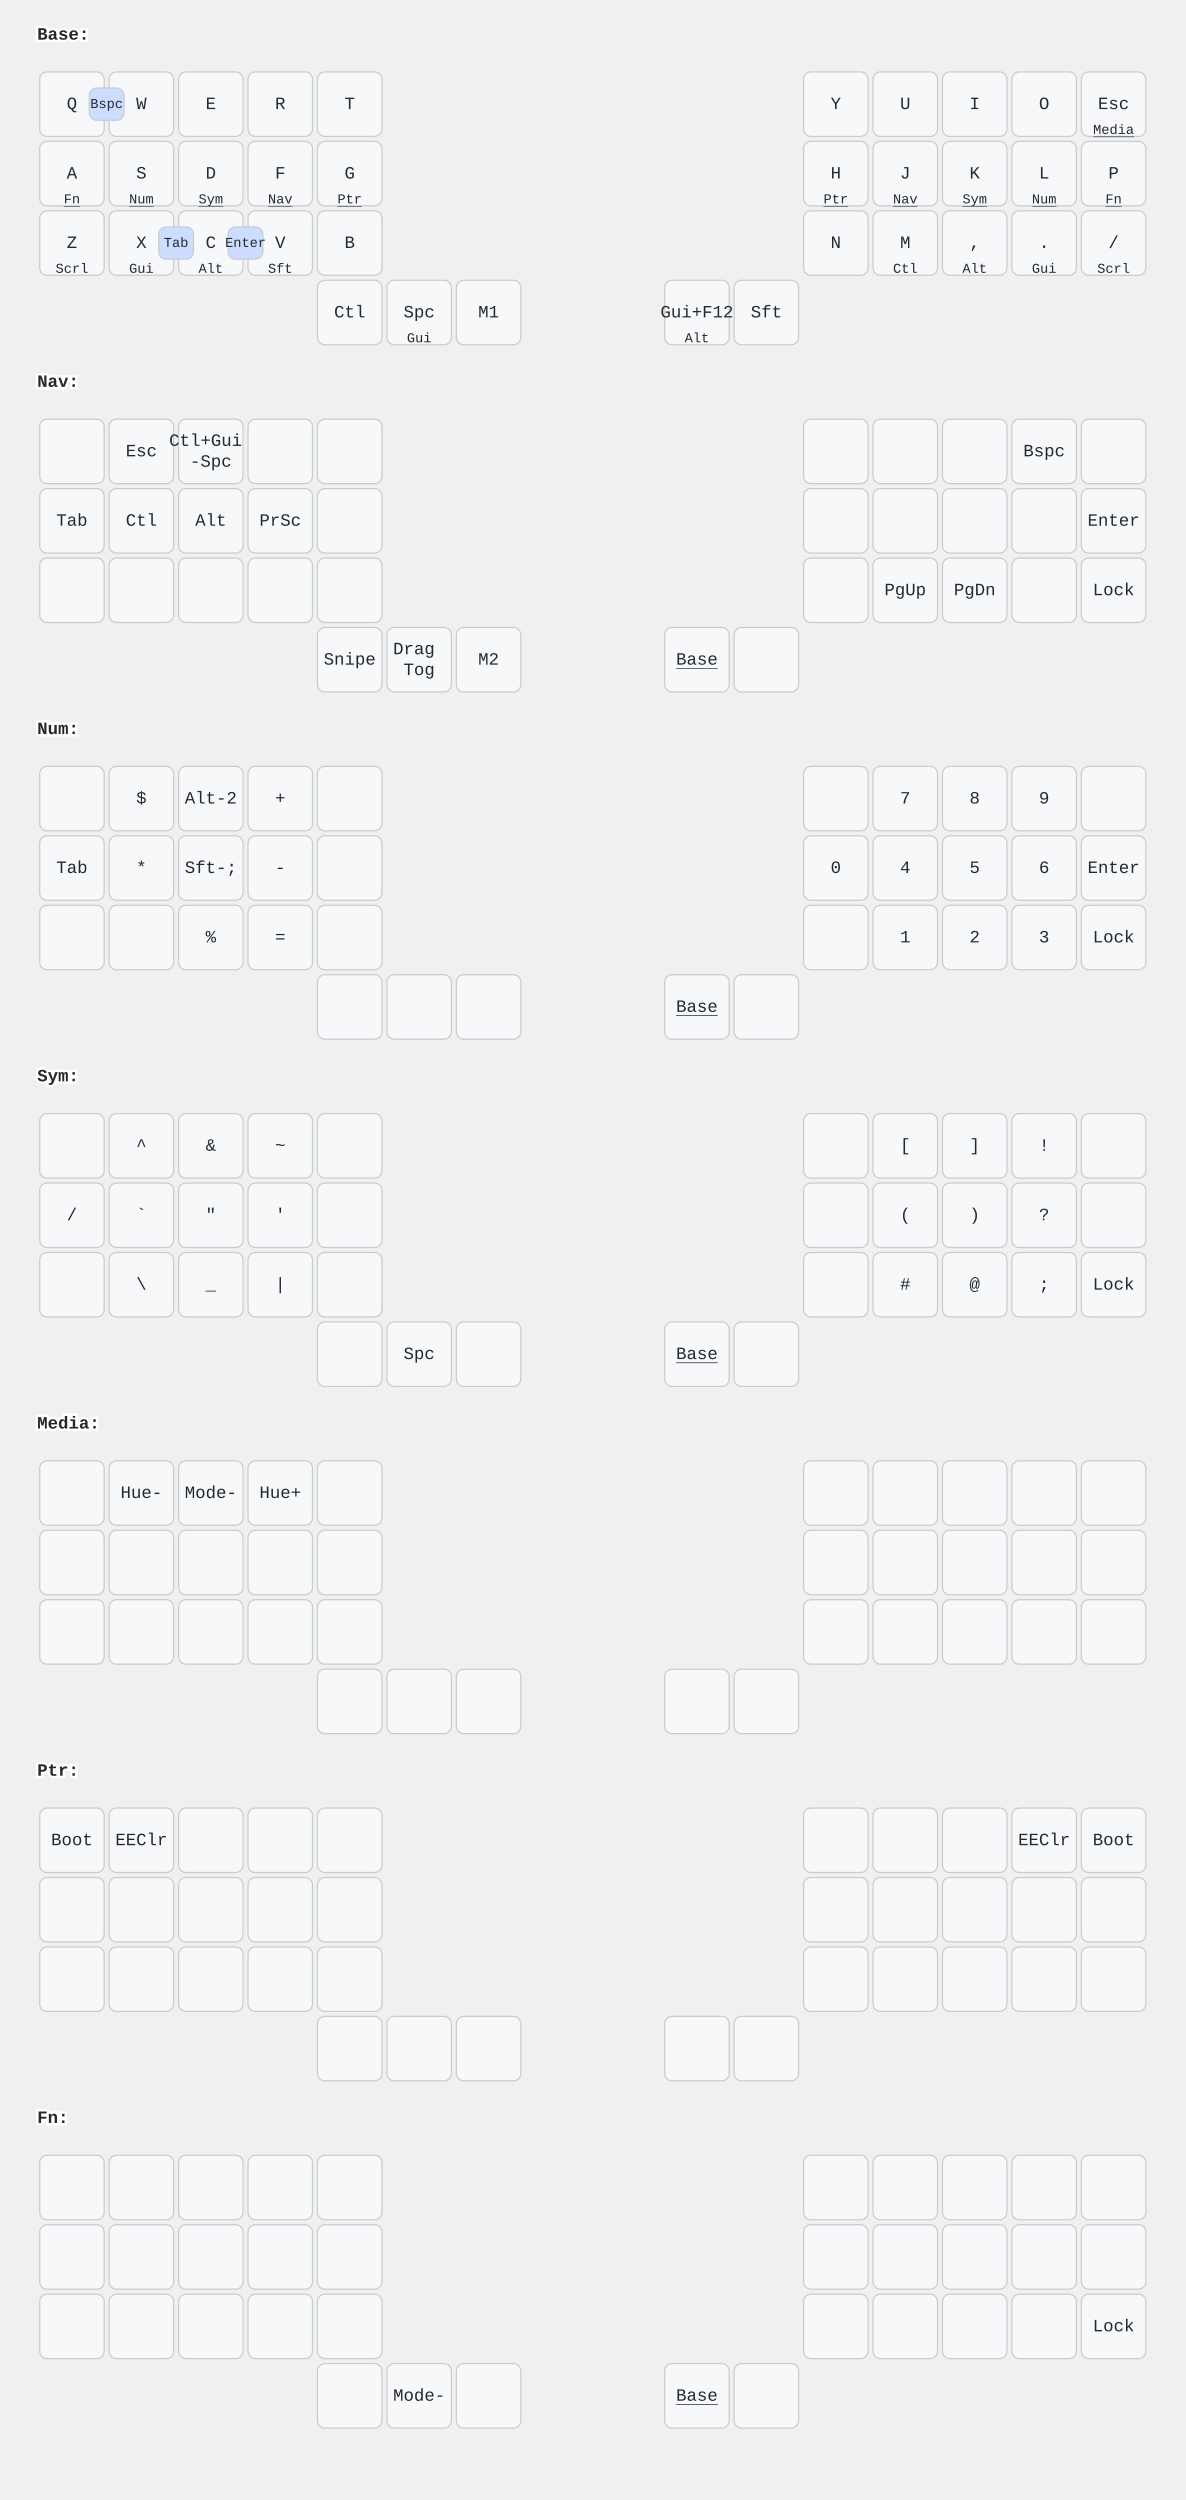
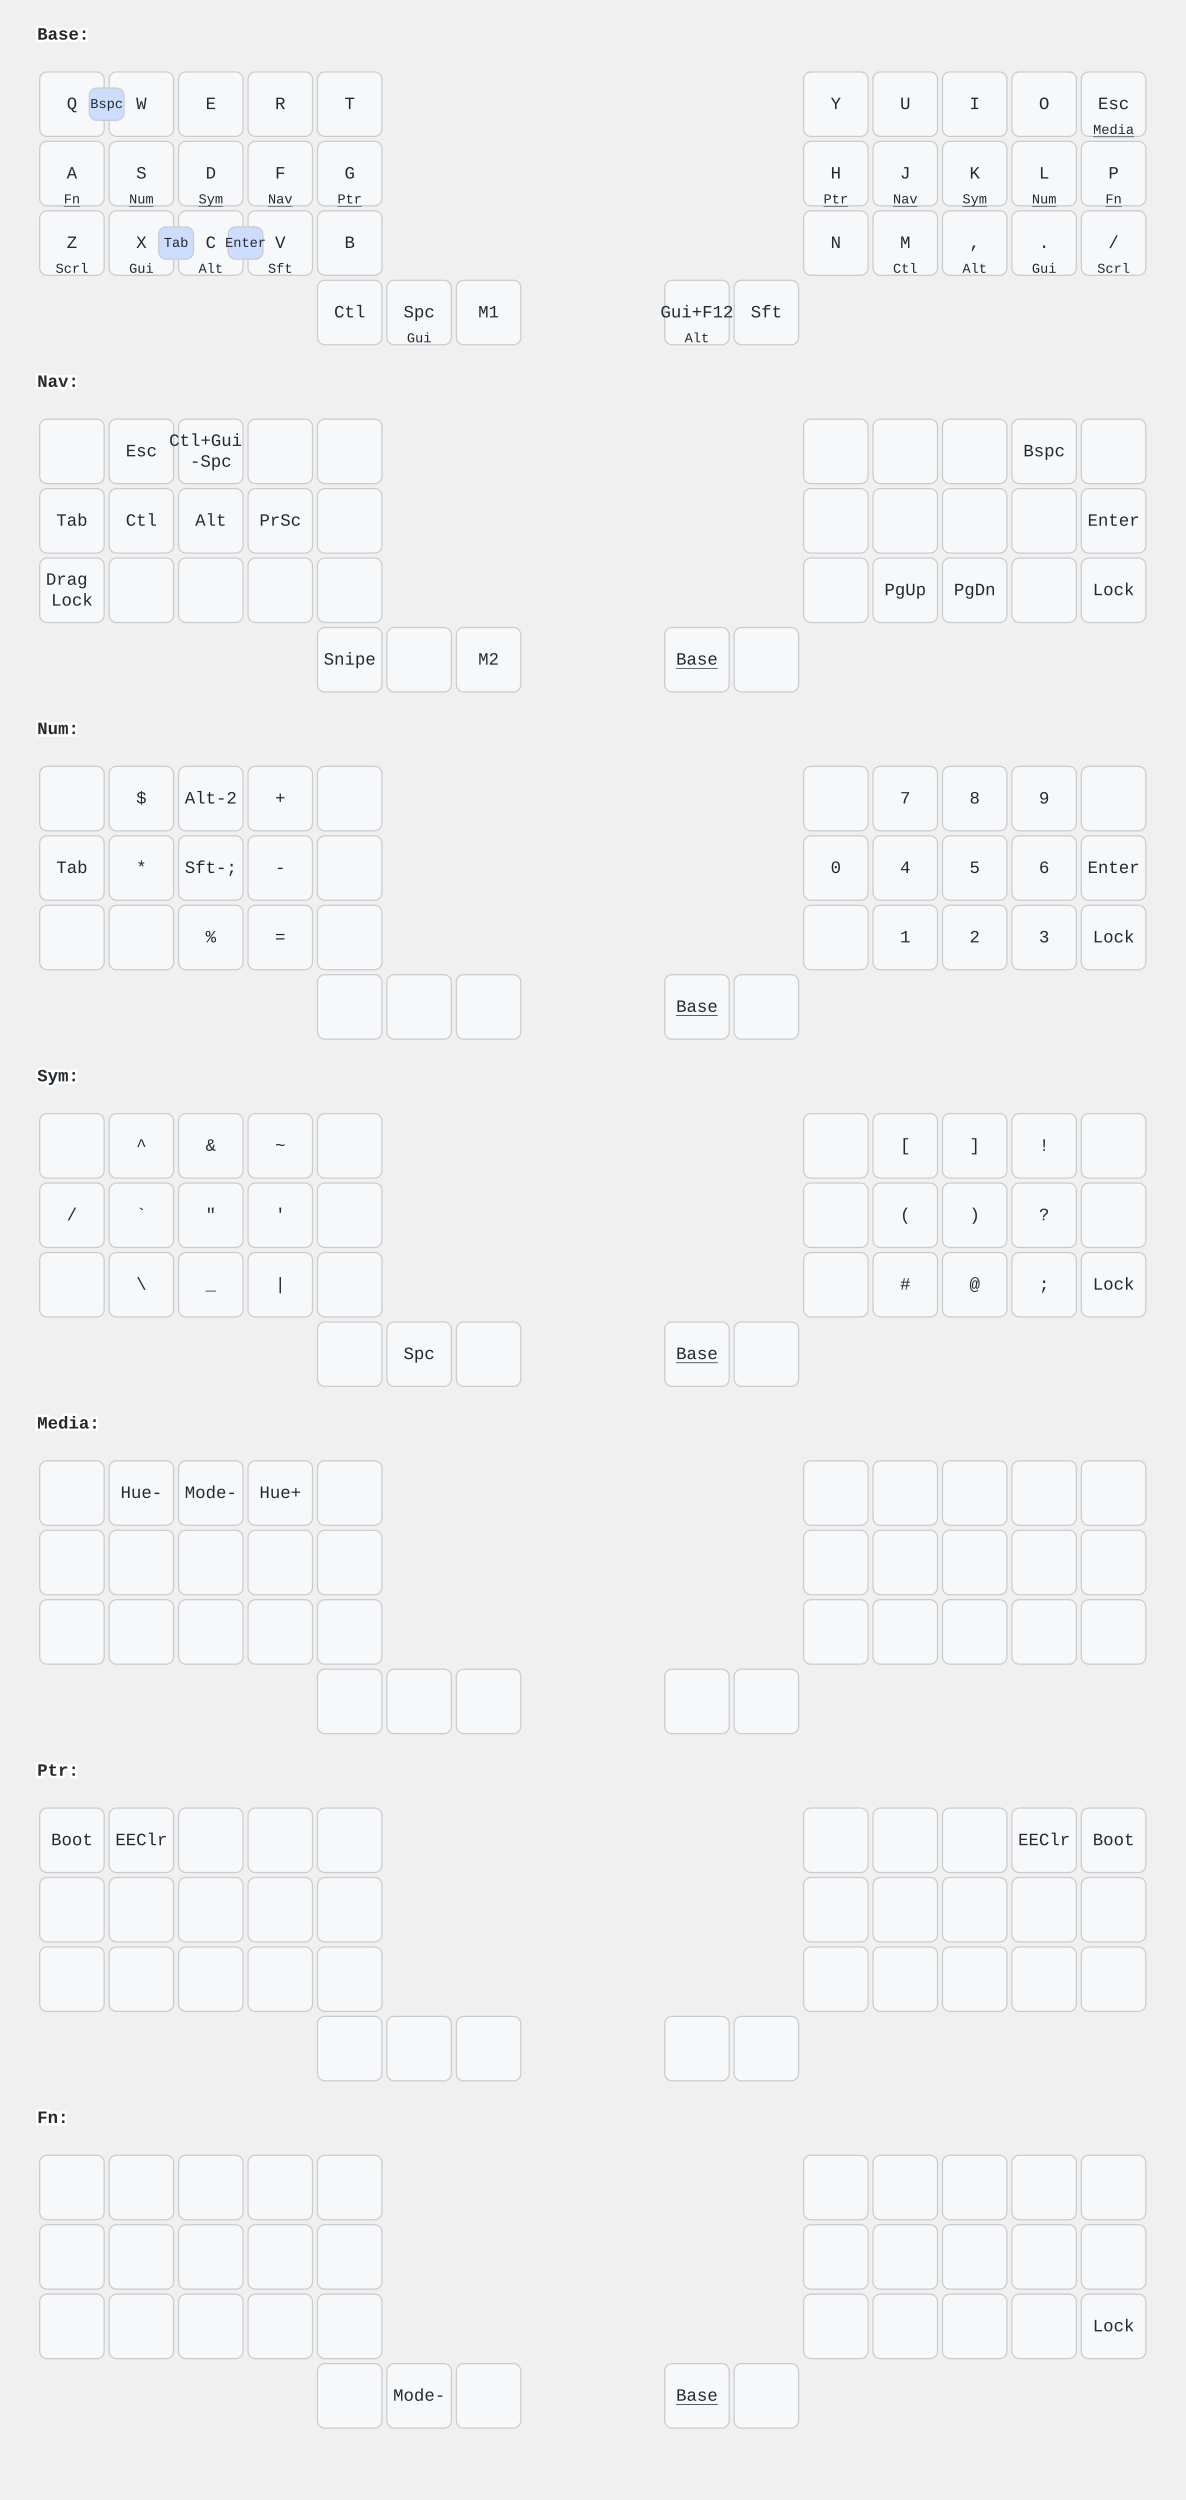
<svg xmlns="http://www.w3.org/2000/svg" xmlns:xlink="http://www.w3.org/1999/xlink" width="956" height="2016" viewBox="0 0 956 2016" class="keymap">
  <defs>/* start glyphs */
<svg id="mdi:arrow-down-thin">
      <svg id="mdi-arrow-down-thin" viewBox="0 0 24 24">
        <path d="M7.03 13.92H11.03V5L13.04 4.97V13.92H17.03L12.03 18.92Z" />
      </svg>
    </svg>
    <svg id="mdi:arrow-left-thin">
      <svg id="mdi-arrow-left-thin" viewBox="0 0 24 24">
        <path d="M10.05 16.94V12.94H18.97L19 10.93H10.05V6.94L5.05 11.94Z" />
      </svg>
    </svg>
    <svg id="mdi:arrow-right-thin">
      <svg id="mdi-arrow-right-thin" viewBox="0 0 24 24">
        <path d="M14 16.94V12.94H5.08L5.05 10.93H14V6.94L19 11.94Z" />
      </svg>
    </svg>
    <svg id="mdi:arrow-up-thin">
      <svg id="mdi-arrow-up-thin" viewBox="0 0 24 24">
        <path d="M7.03 9.97H11.03V18.89L13.04 18.92V9.97H17.03L12.03 4.97Z" />
      </svg>
    </svg>
    <svg id="mdi:play">
      <svg id="mdi-play" viewBox="0 0 24 24">
        <path d="M8,5.14V19.14L19,12.14L8,5.14Z" />
      </svg>
    </svg>
    <svg id="mdi:skip-next">
      <svg id="mdi-skip-next" viewBox="0 0 24 24">
        <path d="M16,18H18V6H16M6,18L14.5,12L6,6V18Z" />
      </svg>
    </svg>
    <svg id="mdi:skip-previous">
      <svg id="mdi-skip-previous" viewBox="0 0 24 24">
        <path d="M6,18V6H8V18H6M9.5,12L18,6V18L9.5,12Z" />
      </svg>
    </svg>
    <svg id="mdi:stop">
      <svg id="mdi-stop" viewBox="0 0 24 24">
        <path d="M18,18H6V6H18V18Z" />
      </svg>
    </svg>
    <svg id="mdi:volume-off">
      <svg id="mdi-volume-off" viewBox="0 0 24 24">
        <path d="M12,4L9.91,6.09L12,8.18M4.27,3L3,4.27L7.73,9H3V15H7L12,20V13.27L16.25,17.53C15.58,18.04 14.83,18.46 14,18.7V20.77C15.38,20.45 16.63,19.82 17.68,18.96L19.73,21L21,19.73L12,10.73M19,12C19,12.94 18.8,13.82 18.46,14.64L19.97,16.15C20.62,14.91 21,13.5 21,12C21,7.72 18,4.14 14,3.23V5.29C16.89,6.15 19,8.83 19,12M16.5,12C16.5,10.23 15.5,8.71 14,7.97V10.18L16.45,12.63C16.5,12.43 16.5,12.21 16.5,12Z" />
      </svg>
    </svg>
  </defs>/* end glyphs */
<style>/* inherit to force styles through use tags */
svg path {
    fill: inherit;
}

/* font and background color specifications */
svg.keymap {
    font-family: SFMono-Regular,Consolas,Liberation Mono,Menlo,monospace;
    font-size: 14px;
    font-kerning: normal;
    text-rendering: optimizeLegibility;
    fill: #24292e;
}

/* default key styling */
rect.key {
    fill: #f6f8fa;
}

rect.key, rect.combo {
    stroke: #c9cccf;
    stroke-width: 1;
}

/* default key side styling, only used is draw_key_sides is set */
rect.side {
    filter: brightness(90%);
}

/* color accent for combo boxes */
rect.combo, rect.combo-separate {
    fill: #cdf;
}

/* color accent for held keys */
rect.held, rect.combo.held {
    fill: #fdd;
}

/* color accent for ghost (optional) keys */
rect.ghost, rect.combo.ghost {
    stroke-dasharray: 4, 4;
    stroke-width: 2;
}

text {
    text-anchor: middle;
    dominant-baseline: middle;
}

/* styling for layer labels */
text.label {
    font-weight: bold;
    text-anchor: start;
    stroke: white;
    stroke-width: 4;
    paint-order: stroke;
}

/* styling for optional footer */
text.footer {
    text-anchor: end;
    dominant-baseline: auto;
    stroke: white;
    stroke-width: 4;
    paint-order: stroke;
}

/* styling for combo tap, and key non-tap label text */
text.combo, text.hold, text.shifted, text.left, text.right, text.tl, text.tr, text.bl, text.br {
    font-size: 11px;
}

text.hold, text.bl, text.br {
    text-anchor: middle;
    dominant-baseline: auto;
}

text.shifted, text.tl, text.tr {
    text-anchor: middle;
    dominant-baseline: hanging;
}

text.left, text.tl, text.bl {
    text-anchor: start;
}

text.right, text.tr, text.br {
    text-anchor: end;
}

text.layer-activator {
    text-decoration: underline;
}

/* styling for hold/shifted label text in combo box */
text.combo.hold, text.combo.shifted, text.combo.left, text.combo.right {
    font-size: 8px;
}

/* lighter symbol for transparent keys */
text.trans {
    fill: #7b7e81;
}

/* styling for combo dendrons */
path.combo {
    stroke-width: 1;
    stroke: gray;
    fill: none;
}

/* Start Tabler Icons Cleanup */
/* cannot use height/width with glyphs */
.icon-tabler &gt; path {
    fill: inherit;
    stroke: inherit;
    stroke-width: 2;
}
/* hide tabler's default box */
.icon-tabler &gt; path[stroke="none"][fill="none"] {
    visibility: hidden;
}
/* End Tabler Icons Cleanup */
</style>
  <g transform="translate(30, 0)" class="layer-Base">
    <text x="0" y="28" class="label" id="Base">Base:</text>
    <g transform="translate(0, 56)">
      <g transform="translate(28, 28)" class="key keypos-0">
        <rect rx="6" ry="6" x="-26" y="-26" width="52" height="52" class="key" />
        <text x="0" y="0" class="key tap">Q</text>
      </g>
      <g transform="translate(84, 28)" class="key keypos-1">
        <rect rx="6" ry="6" x="-26" y="-26" width="52" height="52" class="key" />
        <text x="0" y="0" class="key tap">W</text>
      </g>
      <g transform="translate(140, 28)" class="key keypos-2">
        <rect rx="6" ry="6" x="-26" y="-26" width="52" height="52" class="key" />
        <text x="0" y="0" class="key tap">E</text>
      </g>
      <g transform="translate(196, 28)" class="key keypos-3">
        <rect rx="6" ry="6" x="-26" y="-26" width="52" height="52" class="key" />
        <text x="0" y="0" class="key tap">R</text>
      </g>
      <g transform="translate(252, 28)" class="key keypos-4">
        <rect rx="6" ry="6" x="-26" y="-26" width="52" height="52" class="key" />
        <text x="0" y="0" class="key tap">T</text>
      </g>
      <g transform="translate(644, 28)" class="key keypos-5">
        <rect rx="6" ry="6" x="-26" y="-26" width="52" height="52" class="key" />
        <text x="0" y="0" class="key tap">Y</text>
      </g>
      <g transform="translate(700, 28)" class="key keypos-6">
        <rect rx="6" ry="6" x="-26" y="-26" width="52" height="52" class="key" />
        <text x="0" y="0" class="key tap">U</text>
      </g>
      <g transform="translate(756, 28)" class="key keypos-7">
        <rect rx="6" ry="6" x="-26" y="-26" width="52" height="52" class="key" />
        <text x="0" y="0" class="key tap">I</text>
      </g>
      <g transform="translate(812, 28)" class="key keypos-8">
        <rect rx="6" ry="6" x="-26" y="-26" width="52" height="52" class="key" />
        <text x="0" y="0" class="key tap">O</text>
      </g>
      <g transform="translate(868, 28)" class="key keypos-9">
        <rect rx="6" ry="6" x="-26" y="-26" width="52" height="52" class="key" />
        <text x="0" y="0" class="key tap">Esc</text>
        <a href="#Media">
          <text x="0" y="24" class="key hold layer-activator">Media</text>
        </a>
      </g>
      <g transform="translate(28, 84)" class="key keypos-10">
        <rect rx="6" ry="6" x="-26" y="-26" width="52" height="52" class="key" />
        <text x="0" y="0" class="key tap">A</text>
        <a href="#Fn">
          <text x="0" y="24" class="key hold layer-activator">Fn</text>
        </a>
      </g>
      <g transform="translate(84, 84)" class="key keypos-11">
        <rect rx="6" ry="6" x="-26" y="-26" width="52" height="52" class="key" />
        <text x="0" y="0" class="key tap">S</text>
        <a href="#Num">
          <text x="0" y="24" class="key hold layer-activator">Num</text>
        </a>
      </g>
      <g transform="translate(140, 84)" class="key keypos-12">
        <rect rx="6" ry="6" x="-26" y="-26" width="52" height="52" class="key" />
        <text x="0" y="0" class="key tap">D</text>
        <a href="#Sym">
          <text x="0" y="24" class="key hold layer-activator">Sym</text>
        </a>
      </g>
      <g transform="translate(196, 84)" class="key keypos-13">
        <rect rx="6" ry="6" x="-26" y="-26" width="52" height="52" class="key" />
        <text x="0" y="0" class="key tap">F</text>
        <a href="#Nav">
          <text x="0" y="24" class="key hold layer-activator">Nav</text>
        </a>
      </g>
      <g transform="translate(252, 84)" class="key keypos-14">
        <rect rx="6" ry="6" x="-26" y="-26" width="52" height="52" class="key" />
        <text x="0" y="0" class="key tap">G</text>
        <a href="#Ptr">
          <text x="0" y="24" class="key hold layer-activator">Ptr</text>
        </a>
      </g>
      <g transform="translate(644, 84)" class="key keypos-15">
        <rect rx="6" ry="6" x="-26" y="-26" width="52" height="52" class="key" />
        <text x="0" y="0" class="key tap">H</text>
        <a href="#Ptr">
          <text x="0" y="24" class="key hold layer-activator">Ptr</text>
        </a>
      </g>
      <g transform="translate(700, 84)" class="key keypos-16">
        <rect rx="6" ry="6" x="-26" y="-26" width="52" height="52" class="key" />
        <text x="0" y="0" class="key tap">J</text>
        <a href="#Nav">
          <text x="0" y="24" class="key hold layer-activator">Nav</text>
        </a>
      </g>
      <g transform="translate(756, 84)" class="key keypos-17">
        <rect rx="6" ry="6" x="-26" y="-26" width="52" height="52" class="key" />
        <text x="0" y="0" class="key tap">K</text>
        <a href="#Sym">
          <text x="0" y="24" class="key hold layer-activator">Sym</text>
        </a>
      </g>
      <g transform="translate(812, 84)" class="key keypos-18">
        <rect rx="6" ry="6" x="-26" y="-26" width="52" height="52" class="key" />
        <text x="0" y="0" class="key tap">L</text>
        <a href="#Num">
          <text x="0" y="24" class="key hold layer-activator">Num</text>
        </a>
      </g>
      <g transform="translate(868, 84)" class="key keypos-19">
        <rect rx="6" ry="6" x="-26" y="-26" width="52" height="52" class="key" />
        <text x="0" y="0" class="key tap">P</text>
        <a href="#Fn">
          <text x="0" y="24" class="key hold layer-activator">Fn</text>
        </a>
      </g>
      <g transform="translate(28, 140)" class="key keypos-20">
        <rect rx="6" ry="6" x="-26" y="-26" width="52" height="52" class="key" />
        <text x="0" y="0" class="key tap">Z</text>
        <text x="0" y="24" class="key hold">Scrl</text>
      </g>
      <g transform="translate(84, 140)" class="key keypos-21">
        <rect rx="6" ry="6" x="-26" y="-26" width="52" height="52" class="key" />
        <text x="0" y="0" class="key tap">X</text>
        <text x="0" y="24" class="key hold">Gui</text>
      </g>
      <g transform="translate(140, 140)" class="key keypos-22">
        <rect rx="6" ry="6" x="-26" y="-26" width="52" height="52" class="key" />
        <text x="0" y="0" class="key tap">C</text>
        <text x="0" y="24" class="key hold">Alt</text>
      </g>
      <g transform="translate(196, 140)" class="key keypos-23">
        <rect rx="6" ry="6" x="-26" y="-26" width="52" height="52" class="key" />
        <text x="0" y="0" class="key tap">V</text>
        <text x="0" y="24" class="key hold">Sft</text>
      </g>
      <g transform="translate(252, 140)" class="key keypos-24">
        <rect rx="6" ry="6" x="-26" y="-26" width="52" height="52" class="key" />
        <text x="0" y="0" class="key tap">B</text>
      </g>
      <g transform="translate(644, 140)" class="key keypos-25">
        <rect rx="6" ry="6" x="-26" y="-26" width="52" height="52" class="key" />
        <text x="0" y="0" class="key tap">N</text>
      </g>
      <g transform="translate(700, 140)" class="key keypos-26">
        <rect rx="6" ry="6" x="-26" y="-26" width="52" height="52" class="key" />
        <text x="0" y="0" class="key tap">M</text>
        <text x="0" y="24" class="key hold">Ctl</text>
      </g>
      <g transform="translate(756, 140)" class="key keypos-27">
        <rect rx="6" ry="6" x="-26" y="-26" width="52" height="52" class="key" />
        <text x="0" y="0" class="key tap">,</text>
        <text x="0" y="24" class="key hold">Alt</text>
      </g>
      <g transform="translate(812, 140)" class="key keypos-28">
        <rect rx="6" ry="6" x="-26" y="-26" width="52" height="52" class="key" />
        <text x="0" y="0" class="key tap">.</text>
        <text x="0" y="24" class="key hold">Gui</text>
      </g>
      <g transform="translate(868, 140)" class="key keypos-29">
        <rect rx="6" ry="6" x="-26" y="-26" width="52" height="52" class="key" />
        <text x="0" y="0" class="key tap">/</text>
        <text x="0" y="24" class="key hold">Scrl</text>
      </g>
      <g transform="translate(252, 196)" class="key keypos-30">
        <rect rx="6" ry="6" x="-26" y="-26" width="52" height="52" class="key" />
        <text x="0" y="0" class="key tap">Ctl</text>
      </g>
      <g transform="translate(308, 196)" class="key keypos-31">
        <rect rx="6" ry="6" x="-26" y="-26" width="52" height="52" class="key" />
        <text x="0" y="0" class="key tap">Spc</text>
        <text x="0" y="24" class="key hold">Gui</text>
      </g>
      <g transform="translate(364, 196)" class="key keypos-32">
        <rect rx="6" ry="6" x="-26" y="-26" width="52" height="52" class="key" />
        <text x="0" y="0" class="key tap">M1</text>
      </g>
      <g transform="translate(532, 196)" class="key keypos-33">
        <rect rx="6" ry="6" x="-26" y="-26" width="52" height="52" class="key" />
        <text x="0" y="0" class="key tap">Gui+F12</text>
        <text x="0" y="24" class="key hold">Alt</text>
      </g>
      <g transform="translate(588, 196)" class="key keypos-34">
        <rect rx="6" ry="6" x="-26" y="-26" width="52" height="52" class="key" />
        <text x="0" y="0" class="key tap">Sft</text>
      </g>
      <g class="combo combopos-0">
        <rect rx="6" ry="6" x="154" y="127" width="28" height="26" class="combo" />
        <text x="168" y="140" class="combo tap">Enter</text>
      </g>
      <g class="combo combopos-1">
        <rect rx="6" ry="6" x="98" y="127" width="28" height="26" class="combo" />
        <text x="112" y="140" class="combo tap">Tab</text>
      </g>
      <g class="combo combopos-2">
        <rect rx="6" ry="6" x="42" y="15" width="28" height="26" class="combo" />
        <text x="56" y="28" class="combo tap">Bspc</text>
      </g>
    </g>
  </g>
  <g transform="translate(30, 280)" class="layer-Nav">
    <text x="0" y="28" class="label" id="Nav">Nav:</text>
    <g transform="translate(0, 56)">
      <g transform="translate(28, 28)" class="key keypos-0">
        <rect rx="6" ry="6" x="-26" y="-26" width="52" height="52" class="key" />
      </g>
      <g transform="translate(84, 28)" class="key keypos-1">
        <rect rx="6" ry="6" x="-26" y="-26" width="52" height="52" class="key" />
        <text x="0" y="0" class="key tap">Esc</text>
      </g>
      <g transform="translate(140, 28)" class="key keypos-2">
        <rect rx="6" ry="6" x="-26" y="-26" width="52" height="52" class="key" />
        <text x="0" y="0" class="key tap">
          <tspan x="0" dy="-0.6em">Ctl+Gui</tspan>
          <tspan x="0" dy="1.2em">-Spc</tspan>
        </text>
      </g>
      <g transform="translate(196, 28)" class="key keypos-3">
        <rect rx="6" ry="6" x="-26" y="-26" width="52" height="52" class="key" />
      </g>
      <g transform="translate(252, 28)" class="key keypos-4">
        <rect rx="6" ry="6" x="-26" y="-26" width="52" height="52" class="key" />
      </g>
      <g transform="translate(644, 28)" class="key keypos-5">
        <rect rx="6" ry="6" x="-26" y="-26" width="52" height="52" class="key" />
      </g>
      <g transform="translate(700, 28)" class="key keypos-6">
        <rect rx="6" ry="6" x="-26" y="-26" width="52" height="52" class="key" />
      </g>
      <g transform="translate(756, 28)" class="key keypos-7">
        <rect rx="6" ry="6" x="-26" y="-26" width="52" height="52" class="key" />
        <use href="#mdi:arrow-up-thin" xlink:href="#mdi:arrow-up-thin" x="-7" y="-7" height="14" width="14.0" class="key tap glyph mdi:arrow-up-thin" />
      </g>
      <g transform="translate(812, 28)" class="key keypos-8">
        <rect rx="6" ry="6" x="-26" y="-26" width="52" height="52" class="key" />
        <text x="0" y="0" class="key tap">Bspc</text>
      </g>
      <g transform="translate(868, 28)" class="key keypos-9">
        <rect rx="6" ry="6" x="-26" y="-26" width="52" height="52" class="key" />
      </g>
      <g transform="translate(28, 84)" class="key keypos-10">
        <rect rx="6" ry="6" x="-26" y="-26" width="52" height="52" class="key" />
        <text x="0" y="0" class="key tap">Tab</text>
      </g>
      <g transform="translate(84, 84)" class="key keypos-11">
        <rect rx="6" ry="6" x="-26" y="-26" width="52" height="52" class="key" />
        <text x="0" y="0" class="key tap">Ctl</text>
      </g>
      <g transform="translate(140, 84)" class="key keypos-12">
        <rect rx="6" ry="6" x="-26" y="-26" width="52" height="52" class="key" />
        <text x="0" y="0" class="key tap">Alt</text>
      </g>
      <g transform="translate(196, 84)" class="key keypos-13">
        <rect rx="6" ry="6" x="-26" y="-26" width="52" height="52" class="key" />
        <text x="0" y="0" class="key tap">PrSc</text>
      </g>
      <g transform="translate(252, 84)" class="key keypos-14">
        <rect rx="6" ry="6" x="-26" y="-26" width="52" height="52" class="key" />
      </g>
      <g transform="translate(644, 84)" class="key keypos-15">
        <rect rx="6" ry="6" x="-26" y="-26" width="52" height="52" class="key" />
      </g>
      <g transform="translate(700, 84)" class="key keypos-16">
        <rect rx="6" ry="6" x="-26" y="-26" width="52" height="52" class="key" />
        <use href="#mdi:arrow-left-thin" xlink:href="#mdi:arrow-left-thin" x="-7" y="-7" height="14" width="14.0" class="key tap glyph mdi:arrow-left-thin" />
      </g>
      <g transform="translate(756, 84)" class="key keypos-17">
        <rect rx="6" ry="6" x="-26" y="-26" width="52" height="52" class="key" />
        <use href="#mdi:arrow-down-thin" xlink:href="#mdi:arrow-down-thin" x="-7" y="-7" height="14" width="14.0" class="key tap glyph mdi:arrow-down-thin" />
      </g>
      <g transform="translate(812, 84)" class="key keypos-18">
        <rect rx="6" ry="6" x="-26" y="-26" width="52" height="52" class="key" />
        <use href="#mdi:arrow-right-thin" xlink:href="#mdi:arrow-right-thin" x="-7" y="-7" height="14" width="14.0" class="key tap glyph mdi:arrow-right-thin" />
      </g>
      <g transform="translate(868, 84)" class="key keypos-19">
        <rect rx="6" ry="6" x="-26" y="-26" width="52" height="52" class="key" />
        <text x="0" y="0" class="key tap">Enter</text>
      </g>
      <g transform="translate(28, 140)" class="key keypos-20">
        <rect rx="6" ry="6" x="-26" y="-26" width="52" height="52" class="key" />
-       </g>
-       <g transform="translate(84, 140)" class="key keypos-21">
-         <rect rx="6" ry="6" x="-26" y="-26" width="52" height="52" class="key" />
-       </g>
-       <g transform="translate(140, 140)" class="key keypos-22">
-         <rect rx="6" ry="6" x="-26" y="-26" width="52" height="52" class="key" />
-       </g>
-       <g transform="translate(196, 140)" class="key keypos-23">
-         <rect rx="6" ry="6" x="-26" y="-26" width="52" height="52" class="key" />
-       </g>
-       <g transform="translate(252, 140)" class="key keypos-24">
-         <rect rx="6" ry="6" x="-26" y="-26" width="52" height="52" class="key" />
-       </g>
-       <g transform="translate(644, 140)" class="key keypos-25">
-         <rect rx="6" ry="6" x="-26" y="-26" width="52" height="52" class="key" />
-       </g>
-       <g transform="translate(700, 140)" class="key keypos-26">
-         <rect rx="6" ry="6" x="-26" y="-26" width="52" height="52" class="key" />
-         <text x="0" y="0" class="key tap">PgUp</text>
-       </g>
-       <g transform="translate(756, 140)" class="key keypos-27">
-         <rect rx="6" ry="6" x="-26" y="-26" width="52" height="52" class="key" />
-         <text x="0" y="0" class="key tap">PgDn</text>
-       </g>
-       <g transform="translate(812, 140)" class="key keypos-28">
-         <rect rx="6" ry="6" x="-26" y="-26" width="52" height="52" class="key" />
-       </g>
-       <g transform="translate(868, 140)" class="key keypos-29">
-         <rect rx="6" ry="6" x="-26" y="-26" width="52" height="52" class="key" />
-         <text x="0" y="0" class="key tap">Lock</text>
-       </g>
-       <g transform="translate(252, 196)" class="key keypos-30">
-         <rect rx="6" ry="6" x="-26" y="-26" width="52" height="52" class="key" />
-         <text x="0" y="0" class="key tap">Snipe</text>
-       </g>
-       <g transform="translate(308, 196)" class="key keypos-31">
-         <rect rx="6" ry="6" x="-26" y="-26" width="52" height="52" class="key" />
        <text x="0" y="0" class="key tap">
          <tspan x="0" dy="-0.6em">Drag</tspan>
-           <tspan x="0" dy="1.2em">Tog</tspan>
+           <tspan x="0" dy="1.2em">Lock</tspan>
        </text>
+       </g>
+       <g transform="translate(84, 140)" class="key keypos-21">
+         <rect rx="6" ry="6" x="-26" y="-26" width="52" height="52" class="key" />
+       </g>
+       <g transform="translate(140, 140)" class="key keypos-22">
+         <rect rx="6" ry="6" x="-26" y="-26" width="52" height="52" class="key" />
+       </g>
+       <g transform="translate(196, 140)" class="key keypos-23">
+         <rect rx="6" ry="6" x="-26" y="-26" width="52" height="52" class="key" />
+       </g>
+       <g transform="translate(252, 140)" class="key keypos-24">
+         <rect rx="6" ry="6" x="-26" y="-26" width="52" height="52" class="key" />
+       </g>
+       <g transform="translate(644, 140)" class="key keypos-25">
+         <rect rx="6" ry="6" x="-26" y="-26" width="52" height="52" class="key" />
+       </g>
+       <g transform="translate(700, 140)" class="key keypos-26">
+         <rect rx="6" ry="6" x="-26" y="-26" width="52" height="52" class="key" />
+         <text x="0" y="0" class="key tap">PgUp</text>
+       </g>
+       <g transform="translate(756, 140)" class="key keypos-27">
+         <rect rx="6" ry="6" x="-26" y="-26" width="52" height="52" class="key" />
+         <text x="0" y="0" class="key tap">PgDn</text>
+       </g>
+       <g transform="translate(812, 140)" class="key keypos-28">
+         <rect rx="6" ry="6" x="-26" y="-26" width="52" height="52" class="key" />
+       </g>
+       <g transform="translate(868, 140)" class="key keypos-29">
+         <rect rx="6" ry="6" x="-26" y="-26" width="52" height="52" class="key" />
+         <text x="0" y="0" class="key tap">Lock</text>
+       </g>
+       <g transform="translate(252, 196)" class="key keypos-30">
+         <rect rx="6" ry="6" x="-26" y="-26" width="52" height="52" class="key" />
+         <text x="0" y="0" class="key tap">Snipe</text>
+       </g>
+       <g transform="translate(308, 196)" class="key keypos-31">
+         <rect rx="6" ry="6" x="-26" y="-26" width="52" height="52" class="key" />
      </g>
      <g transform="translate(364, 196)" class="key keypos-32">
        <rect rx="6" ry="6" x="-26" y="-26" width="52" height="52" class="key" />
        <text x="0" y="0" class="key tap">M2</text>
      </g>
      <g transform="translate(532, 196)" class="key keypos-33">
        <rect rx="6" ry="6" x="-26" y="-26" width="52" height="52" class="key" />
        <a href="#Base">
          <text x="0" y="0" class="key tap layer-activator">Base</text>
        </a>
      </g>
      <g transform="translate(588, 196)" class="key keypos-34">
        <rect rx="6" ry="6" x="-26" y="-26" width="52" height="52" class="key" />
      </g>
    </g>
  </g>
  <g transform="translate(30, 560)" class="layer-Num">
    <text x="0" y="28" class="label" id="Num">Num:</text>
    <g transform="translate(0, 56)">
      <g transform="translate(28, 28)" class="key keypos-0">
        <rect rx="6" ry="6" x="-26" y="-26" width="52" height="52" class="key" />
      </g>
      <g transform="translate(84, 28)" class="key keypos-1">
        <rect rx="6" ry="6" x="-26" y="-26" width="52" height="52" class="key" />
        <text x="0" y="0" class="key tap">$</text>
      </g>
      <g transform="translate(140, 28)" class="key keypos-2">
        <rect rx="6" ry="6" x="-26" y="-26" width="52" height="52" class="key" />
        <text x="0" y="0" class="key tap">Alt-2</text>
      </g>
      <g transform="translate(196, 28)" class="key keypos-3">
        <rect rx="6" ry="6" x="-26" y="-26" width="52" height="52" class="key" />
        <text x="0" y="0" class="key tap">+</text>
      </g>
      <g transform="translate(252, 28)" class="key keypos-4">
        <rect rx="6" ry="6" x="-26" y="-26" width="52" height="52" class="key" />
      </g>
      <g transform="translate(644, 28)" class="key keypos-5">
        <rect rx="6" ry="6" x="-26" y="-26" width="52" height="52" class="key" />
      </g>
      <g transform="translate(700, 28)" class="key keypos-6">
        <rect rx="6" ry="6" x="-26" y="-26" width="52" height="52" class="key" />
        <text x="0" y="0" class="key tap">7</text>
      </g>
      <g transform="translate(756, 28)" class="key keypos-7">
        <rect rx="6" ry="6" x="-26" y="-26" width="52" height="52" class="key" />
        <text x="0" y="0" class="key tap">8</text>
      </g>
      <g transform="translate(812, 28)" class="key keypos-8">
        <rect rx="6" ry="6" x="-26" y="-26" width="52" height="52" class="key" />
        <text x="0" y="0" class="key tap">9</text>
      </g>
      <g transform="translate(868, 28)" class="key keypos-9">
        <rect rx="6" ry="6" x="-26" y="-26" width="52" height="52" class="key" />
      </g>
      <g transform="translate(28, 84)" class="key keypos-10">
        <rect rx="6" ry="6" x="-26" y="-26" width="52" height="52" class="key" />
        <text x="0" y="0" class="key tap">Tab</text>
      </g>
      <g transform="translate(84, 84)" class="key keypos-11">
        <rect rx="6" ry="6" x="-26" y="-26" width="52" height="52" class="key" />
        <text x="0" y="0" class="key tap">*</text>
      </g>
      <g transform="translate(140, 84)" class="key keypos-12">
        <rect rx="6" ry="6" x="-26" y="-26" width="52" height="52" class="key" />
        <text x="0" y="0" class="key tap">Sft-;</text>
      </g>
      <g transform="translate(196, 84)" class="key keypos-13">
        <rect rx="6" ry="6" x="-26" y="-26" width="52" height="52" class="key" />
        <text x="0" y="0" class="key tap">-</text>
      </g>
      <g transform="translate(252, 84)" class="key keypos-14">
        <rect rx="6" ry="6" x="-26" y="-26" width="52" height="52" class="key" />
      </g>
      <g transform="translate(644, 84)" class="key keypos-15">
        <rect rx="6" ry="6" x="-26" y="-26" width="52" height="52" class="key" />
        <text x="0" y="0" class="key tap">0</text>
      </g>
      <g transform="translate(700, 84)" class="key keypos-16">
        <rect rx="6" ry="6" x="-26" y="-26" width="52" height="52" class="key" />
        <text x="0" y="0" class="key tap">4</text>
      </g>
      <g transform="translate(756, 84)" class="key keypos-17">
        <rect rx="6" ry="6" x="-26" y="-26" width="52" height="52" class="key" />
        <text x="0" y="0" class="key tap">5</text>
      </g>
      <g transform="translate(812, 84)" class="key keypos-18">
        <rect rx="6" ry="6" x="-26" y="-26" width="52" height="52" class="key" />
        <text x="0" y="0" class="key tap">6</text>
      </g>
      <g transform="translate(868, 84)" class="key keypos-19">
        <rect rx="6" ry="6" x="-26" y="-26" width="52" height="52" class="key" />
        <text x="0" y="0" class="key tap">Enter</text>
      </g>
      <g transform="translate(28, 140)" class="key keypos-20">
        <rect rx="6" ry="6" x="-26" y="-26" width="52" height="52" class="key" />
      </g>
      <g transform="translate(84, 140)" class="key keypos-21">
        <rect rx="6" ry="6" x="-26" y="-26" width="52" height="52" class="key" />
      </g>
      <g transform="translate(140, 140)" class="key keypos-22">
        <rect rx="6" ry="6" x="-26" y="-26" width="52" height="52" class="key" />
        <text x="0" y="0" class="key tap">%</text>
      </g>
      <g transform="translate(196, 140)" class="key keypos-23">
        <rect rx="6" ry="6" x="-26" y="-26" width="52" height="52" class="key" />
        <text x="0" y="0" class="key tap">=</text>
      </g>
      <g transform="translate(252, 140)" class="key keypos-24">
        <rect rx="6" ry="6" x="-26" y="-26" width="52" height="52" class="key" />
      </g>
      <g transform="translate(644, 140)" class="key keypos-25">
        <rect rx="6" ry="6" x="-26" y="-26" width="52" height="52" class="key" />
      </g>
      <g transform="translate(700, 140)" class="key keypos-26">
        <rect rx="6" ry="6" x="-26" y="-26" width="52" height="52" class="key" />
        <text x="0" y="0" class="key tap">1</text>
      </g>
      <g transform="translate(756, 140)" class="key keypos-27">
        <rect rx="6" ry="6" x="-26" y="-26" width="52" height="52" class="key" />
        <text x="0" y="0" class="key tap">2</text>
      </g>
      <g transform="translate(812, 140)" class="key keypos-28">
        <rect rx="6" ry="6" x="-26" y="-26" width="52" height="52" class="key" />
        <text x="0" y="0" class="key tap">3</text>
      </g>
      <g transform="translate(868, 140)" class="key keypos-29">
        <rect rx="6" ry="6" x="-26" y="-26" width="52" height="52" class="key" />
        <text x="0" y="0" class="key tap">Lock</text>
      </g>
      <g transform="translate(252, 196)" class="key keypos-30">
        <rect rx="6" ry="6" x="-26" y="-26" width="52" height="52" class="key" />
      </g>
      <g transform="translate(308, 196)" class="key keypos-31">
        <rect rx="6" ry="6" x="-26" y="-26" width="52" height="52" class="key" />
      </g>
      <g transform="translate(364, 196)" class="key keypos-32">
        <rect rx="6" ry="6" x="-26" y="-26" width="52" height="52" class="key" />
      </g>
      <g transform="translate(532, 196)" class="key keypos-33">
        <rect rx="6" ry="6" x="-26" y="-26" width="52" height="52" class="key" />
        <a href="#Base">
          <text x="0" y="0" class="key tap layer-activator">Base</text>
        </a>
      </g>
      <g transform="translate(588, 196)" class="key keypos-34">
        <rect rx="6" ry="6" x="-26" y="-26" width="52" height="52" class="key" />
      </g>
    </g>
  </g>
  <g transform="translate(30, 840)" class="layer-Sym">
    <text x="0" y="28" class="label" id="Sym">Sym:</text>
    <g transform="translate(0, 56)">
      <g transform="translate(28, 28)" class="key keypos-0">
        <rect rx="6" ry="6" x="-26" y="-26" width="52" height="52" class="key" />
      </g>
      <g transform="translate(84, 28)" class="key keypos-1">
        <rect rx="6" ry="6" x="-26" y="-26" width="52" height="52" class="key" />
        <text x="0" y="0" class="key tap">^</text>
      </g>
      <g transform="translate(140, 28)" class="key keypos-2">
        <rect rx="6" ry="6" x="-26" y="-26" width="52" height="52" class="key" />
        <text x="0" y="0" class="key tap">&amp;</text>
      </g>
      <g transform="translate(196, 28)" class="key keypos-3">
        <rect rx="6" ry="6" x="-26" y="-26" width="52" height="52" class="key" />
        <text x="0" y="0" class="key tap">~</text>
      </g>
      <g transform="translate(252, 28)" class="key keypos-4">
        <rect rx="6" ry="6" x="-26" y="-26" width="52" height="52" class="key" />
      </g>
      <g transform="translate(644, 28)" class="key keypos-5">
        <rect rx="6" ry="6" x="-26" y="-26" width="52" height="52" class="key" />
      </g>
      <g transform="translate(700, 28)" class="key keypos-6">
        <rect rx="6" ry="6" x="-26" y="-26" width="52" height="52" class="key" />
        <text x="0" y="0" class="key tap">[</text>
      </g>
      <g transform="translate(756, 28)" class="key keypos-7">
        <rect rx="6" ry="6" x="-26" y="-26" width="52" height="52" class="key" />
        <text x="0" y="0" class="key tap">]</text>
      </g>
      <g transform="translate(812, 28)" class="key keypos-8">
        <rect rx="6" ry="6" x="-26" y="-26" width="52" height="52" class="key" />
        <text x="0" y="0" class="key tap">!</text>
      </g>
      <g transform="translate(868, 28)" class="key keypos-9">
        <rect rx="6" ry="6" x="-26" y="-26" width="52" height="52" class="key" />
      </g>
      <g transform="translate(28, 84)" class="key keypos-10">
        <rect rx="6" ry="6" x="-26" y="-26" width="52" height="52" class="key" />
        <text x="0" y="0" class="key tap">/</text>
      </g>
      <g transform="translate(84, 84)" class="key keypos-11">
        <rect rx="6" ry="6" x="-26" y="-26" width="52" height="52" class="key" />
        <text x="0" y="0" class="key tap">`</text>
      </g>
      <g transform="translate(140, 84)" class="key keypos-12">
        <rect rx="6" ry="6" x="-26" y="-26" width="52" height="52" class="key" />
        <text x="0" y="0" class="key tap">"</text>
      </g>
      <g transform="translate(196, 84)" class="key keypos-13">
        <rect rx="6" ry="6" x="-26" y="-26" width="52" height="52" class="key" />
        <text x="0" y="0" class="key tap">'</text>
      </g>
      <g transform="translate(252, 84)" class="key keypos-14">
        <rect rx="6" ry="6" x="-26" y="-26" width="52" height="52" class="key" />
      </g>
      <g transform="translate(644, 84)" class="key keypos-15">
        <rect rx="6" ry="6" x="-26" y="-26" width="52" height="52" class="key" />
      </g>
      <g transform="translate(700, 84)" class="key keypos-16">
        <rect rx="6" ry="6" x="-26" y="-26" width="52" height="52" class="key" />
        <text x="0" y="0" class="key tap">(</text>
      </g>
      <g transform="translate(756, 84)" class="key keypos-17">
        <rect rx="6" ry="6" x="-26" y="-26" width="52" height="52" class="key" />
        <text x="0" y="0" class="key tap">)</text>
      </g>
      <g transform="translate(812, 84)" class="key keypos-18">
        <rect rx="6" ry="6" x="-26" y="-26" width="52" height="52" class="key" />
        <text x="0" y="0" class="key tap">?</text>
      </g>
      <g transform="translate(868, 84)" class="key keypos-19">
        <rect rx="6" ry="6" x="-26" y="-26" width="52" height="52" class="key" />
      </g>
      <g transform="translate(28, 140)" class="key keypos-20">
        <rect rx="6" ry="6" x="-26" y="-26" width="52" height="52" class="key" />
      </g>
      <g transform="translate(84, 140)" class="key keypos-21">
        <rect rx="6" ry="6" x="-26" y="-26" width="52" height="52" class="key" />
        <text x="0" y="0" class="key tap">\</text>
      </g>
      <g transform="translate(140, 140)" class="key keypos-22">
        <rect rx="6" ry="6" x="-26" y="-26" width="52" height="52" class="key" />
        <text x="0" y="0" class="key tap">_</text>
      </g>
      <g transform="translate(196, 140)" class="key keypos-23">
        <rect rx="6" ry="6" x="-26" y="-26" width="52" height="52" class="key" />
        <text x="0" y="0" class="key tap">|</text>
      </g>
      <g transform="translate(252, 140)" class="key keypos-24">
        <rect rx="6" ry="6" x="-26" y="-26" width="52" height="52" class="key" />
      </g>
      <g transform="translate(644, 140)" class="key keypos-25">
        <rect rx="6" ry="6" x="-26" y="-26" width="52" height="52" class="key" />
      </g>
      <g transform="translate(700, 140)" class="key keypos-26">
        <rect rx="6" ry="6" x="-26" y="-26" width="52" height="52" class="key" />
        <text x="0" y="0" class="key tap">#</text>
      </g>
      <g transform="translate(756, 140)" class="key keypos-27">
        <rect rx="6" ry="6" x="-26" y="-26" width="52" height="52" class="key" />
        <text x="0" y="0" class="key tap">@</text>
      </g>
      <g transform="translate(812, 140)" class="key keypos-28">
        <rect rx="6" ry="6" x="-26" y="-26" width="52" height="52" class="key" />
        <text x="0" y="0" class="key tap">;</text>
      </g>
      <g transform="translate(868, 140)" class="key keypos-29">
        <rect rx="6" ry="6" x="-26" y="-26" width="52" height="52" class="key" />
        <text x="0" y="0" class="key tap">Lock</text>
      </g>
      <g transform="translate(252, 196)" class="key keypos-30">
        <rect rx="6" ry="6" x="-26" y="-26" width="52" height="52" class="key" />
      </g>
      <g transform="translate(308, 196)" class="key keypos-31">
        <rect rx="6" ry="6" x="-26" y="-26" width="52" height="52" class="key" />
        <text x="0" y="0" class="key tap">Spc</text>
      </g>
      <g transform="translate(364, 196)" class="key keypos-32">
        <rect rx="6" ry="6" x="-26" y="-26" width="52" height="52" class="key" />
      </g>
      <g transform="translate(532, 196)" class="key keypos-33">
        <rect rx="6" ry="6" x="-26" y="-26" width="52" height="52" class="key" />
        <a href="#Base">
          <text x="0" y="0" class="key tap layer-activator">Base</text>
        </a>
      </g>
      <g transform="translate(588, 196)" class="key keypos-34">
        <rect rx="6" ry="6" x="-26" y="-26" width="52" height="52" class="key" />
      </g>
    </g>
  </g>
  <g transform="translate(30, 1120)" class="layer-Media">
    <text x="0" y="28" class="label" id="Media">Media:</text>
    <g transform="translate(0, 56)">
      <g transform="translate(28, 28)" class="key keypos-0">
        <rect rx="6" ry="6" x="-26" y="-26" width="52" height="52" class="key" />
      </g>
      <g transform="translate(84, 28)" class="key keypos-1">
        <rect rx="6" ry="6" x="-26" y="-26" width="52" height="52" class="key" />
        <text x="0" y="0" class="key tap">Hue-</text>
      </g>
      <g transform="translate(140, 28)" class="key keypos-2">
        <rect rx="6" ry="6" x="-26" y="-26" width="52" height="52" class="key" />
        <text x="0" y="0" class="key tap">Mode-</text>
      </g>
      <g transform="translate(196, 28)" class="key keypos-3">
        <rect rx="6" ry="6" x="-26" y="-26" width="52" height="52" class="key" />
        <text x="0" y="0" class="key tap">Hue+</text>
      </g>
      <g transform="translate(252, 28)" class="key keypos-4">
        <rect rx="6" ry="6" x="-26" y="-26" width="52" height="52" class="key" />
      </g>
      <g transform="translate(644, 28)" class="key keypos-5">
        <rect rx="6" ry="6" x="-26" y="-26" width="52" height="52" class="key" />
      </g>
      <g transform="translate(700, 28)" class="key keypos-6">
        <rect rx="6" ry="6" x="-26" y="-26" width="52" height="52" class="key" />
      </g>
      <g transform="translate(756, 28)" class="key keypos-7">
        <rect rx="6" ry="6" x="-26" y="-26" width="52" height="52" class="key" />
      </g>
      <g transform="translate(812, 28)" class="key keypos-8">
        <rect rx="6" ry="6" x="-26" y="-26" width="52" height="52" class="key" />
      </g>
      <g transform="translate(868, 28)" class="key keypos-9">
        <rect rx="6" ry="6" x="-26" y="-26" width="52" height="52" class="key" />
      </g>
      <g transform="translate(28, 84)" class="key keypos-10">
        <rect rx="6" ry="6" x="-26" y="-26" width="52" height="52" class="key" />
      </g>
      <g transform="translate(84, 84)" class="key keypos-11">
        <rect rx="6" ry="6" x="-26" y="-26" width="52" height="52" class="key" />
        <use href="#mdi:play" xlink:href="#mdi:play" x="-7" y="-7" height="14" width="14.0" class="key tap glyph mdi:play" />
      </g>
      <g transform="translate(140, 84)" class="key keypos-12">
        <rect rx="6" ry="6" x="-26" y="-26" width="52" height="52" class="key" />
        <use href="#mdi:skip-previous" xlink:href="#mdi:skip-previous" x="-7" y="-7" height="14" width="14.0" class="key tap glyph mdi:skip-previous" />
      </g>
      <g transform="translate(196, 84)" class="key keypos-13">
        <rect rx="6" ry="6" x="-26" y="-26" width="52" height="52" class="key" />
        <use href="#mdi:stop" xlink:href="#mdi:stop" x="-7" y="-7" height="14" width="14.0" class="key tap glyph mdi:stop" />
      </g>
      <g transform="translate(252, 84)" class="key keypos-14">
        <rect rx="6" ry="6" x="-26" y="-26" width="52" height="52" class="key" />
      </g>
      <g transform="translate(644, 84)" class="key keypos-15">
        <rect rx="6" ry="6" x="-26" y="-26" width="52" height="52" class="key" />
      </g>
      <g transform="translate(700, 84)" class="key keypos-16">
        <rect rx="6" ry="6" x="-26" y="-26" width="52" height="52" class="key" />
      </g>
      <g transform="translate(756, 84)" class="key keypos-17">
        <rect rx="6" ry="6" x="-26" y="-26" width="52" height="52" class="key" />
      </g>
      <g transform="translate(812, 84)" class="key keypos-18">
        <rect rx="6" ry="6" x="-26" y="-26" width="52" height="52" class="key" />
      </g>
      <g transform="translate(868, 84)" class="key keypos-19">
        <rect rx="6" ry="6" x="-26" y="-26" width="52" height="52" class="key" />
      </g>
      <g transform="translate(28, 140)" class="key keypos-20">
        <rect rx="6" ry="6" x="-26" y="-26" width="52" height="52" class="key" />
      </g>
      <g transform="translate(84, 140)" class="key keypos-21">
        <rect rx="6" ry="6" x="-26" y="-26" width="52" height="52" class="key" />
      </g>
      <g transform="translate(140, 140)" class="key keypos-22">
        <rect rx="6" ry="6" x="-26" y="-26" width="52" height="52" class="key" />
        <use href="#mdi:volume-off" xlink:href="#mdi:volume-off" x="-7" y="-7" height="14" width="14.0" class="key tap glyph mdi:volume-off" />
      </g>
      <g transform="translate(196, 140)" class="key keypos-23">
        <rect rx="6" ry="6" x="-26" y="-26" width="52" height="52" class="key" />
        <use href="#mdi:skip-next" xlink:href="#mdi:skip-next" x="-7" y="-7" height="14" width="14.0" class="key tap glyph mdi:skip-next" />
      </g>
      <g transform="translate(252, 140)" class="key keypos-24">
        <rect rx="6" ry="6" x="-26" y="-26" width="52" height="52" class="key" />
      </g>
      <g transform="translate(644, 140)" class="key keypos-25">
        <rect rx="6" ry="6" x="-26" y="-26" width="52" height="52" class="key" />
      </g>
      <g transform="translate(700, 140)" class="key keypos-26">
        <rect rx="6" ry="6" x="-26" y="-26" width="52" height="52" class="key" />
      </g>
      <g transform="translate(756, 140)" class="key keypos-27">
        <rect rx="6" ry="6" x="-26" y="-26" width="52" height="52" class="key" />
      </g>
      <g transform="translate(812, 140)" class="key keypos-28">
        <rect rx="6" ry="6" x="-26" y="-26" width="52" height="52" class="key" />
      </g>
      <g transform="translate(868, 140)" class="key keypos-29">
        <rect rx="6" ry="6" x="-26" y="-26" width="52" height="52" class="key" />
      </g>
      <g transform="translate(252, 196)" class="key keypos-30">
        <rect rx="6" ry="6" x="-26" y="-26" width="52" height="52" class="key" />
      </g>
      <g transform="translate(308, 196)" class="key keypos-31">
        <rect rx="6" ry="6" x="-26" y="-26" width="52" height="52" class="key" />
      </g>
      <g transform="translate(364, 196)" class="key keypos-32">
        <rect rx="6" ry="6" x="-26" y="-26" width="52" height="52" class="key" />
      </g>
      <g transform="translate(532, 196)" class="key keypos-33">
        <rect rx="6" ry="6" x="-26" y="-26" width="52" height="52" class="key" />
      </g>
      <g transform="translate(588, 196)" class="key keypos-34">
        <rect rx="6" ry="6" x="-26" y="-26" width="52" height="52" class="key" />
      </g>
    </g>
  </g>
  <g transform="translate(30, 1400)" class="layer-Ptr">
    <text x="0" y="28" class="label" id="Ptr">Ptr:</text>
    <g transform="translate(0, 56)">
      <g transform="translate(28, 28)" class="key keypos-0">
        <rect rx="6" ry="6" x="-26" y="-26" width="52" height="52" class="key" />
        <text x="0" y="0" class="key tap">Boot</text>
      </g>
      <g transform="translate(84, 28)" class="key keypos-1">
        <rect rx="6" ry="6" x="-26" y="-26" width="52" height="52" class="key" />
        <text x="0" y="0" class="key tap">EEClr</text>
      </g>
      <g transform="translate(140, 28)" class="key keypos-2">
        <rect rx="6" ry="6" x="-26" y="-26" width="52" height="52" class="key" />
      </g>
      <g transform="translate(196, 28)" class="key keypos-3">
        <rect rx="6" ry="6" x="-26" y="-26" width="52" height="52" class="key" />
      </g>
      <g transform="translate(252, 28)" class="key keypos-4">
        <rect rx="6" ry="6" x="-26" y="-26" width="52" height="52" class="key" />
      </g>
      <g transform="translate(644, 28)" class="key keypos-5">
        <rect rx="6" ry="6" x="-26" y="-26" width="52" height="52" class="key" />
      </g>
      <g transform="translate(700, 28)" class="key keypos-6">
        <rect rx="6" ry="6" x="-26" y="-26" width="52" height="52" class="key" />
      </g>
      <g transform="translate(756, 28)" class="key keypos-7">
        <rect rx="6" ry="6" x="-26" y="-26" width="52" height="52" class="key" />
      </g>
      <g transform="translate(812, 28)" class="key keypos-8">
        <rect rx="6" ry="6" x="-26" y="-26" width="52" height="52" class="key" />
        <text x="0" y="0" class="key tap">EEClr</text>
      </g>
      <g transform="translate(868, 28)" class="key keypos-9">
        <rect rx="6" ry="6" x="-26" y="-26" width="52" height="52" class="key" />
        <text x="0" y="0" class="key tap">Boot</text>
      </g>
      <g transform="translate(28, 84)" class="key keypos-10">
        <rect rx="6" ry="6" x="-26" y="-26" width="52" height="52" class="key" />
      </g>
      <g transform="translate(84, 84)" class="key keypos-11">
        <rect rx="6" ry="6" x="-26" y="-26" width="52" height="52" class="key" />
      </g>
      <g transform="translate(140, 84)" class="key keypos-12">
        <rect rx="6" ry="6" x="-26" y="-26" width="52" height="52" class="key" />
      </g>
      <g transform="translate(196, 84)" class="key keypos-13">
        <rect rx="6" ry="6" x="-26" y="-26" width="52" height="52" class="key" />
      </g>
      <g transform="translate(252, 84)" class="key keypos-14">
        <rect rx="6" ry="6" x="-26" y="-26" width="52" height="52" class="key" />
      </g>
      <g transform="translate(644, 84)" class="key keypos-15">
        <rect rx="6" ry="6" x="-26" y="-26" width="52" height="52" class="key" />
      </g>
      <g transform="translate(700, 84)" class="key keypos-16">
        <rect rx="6" ry="6" x="-26" y="-26" width="52" height="52" class="key" />
      </g>
      <g transform="translate(756, 84)" class="key keypos-17">
        <rect rx="6" ry="6" x="-26" y="-26" width="52" height="52" class="key" />
      </g>
      <g transform="translate(812, 84)" class="key keypos-18">
        <rect rx="6" ry="6" x="-26" y="-26" width="52" height="52" class="key" />
      </g>
      <g transform="translate(868, 84)" class="key keypos-19">
        <rect rx="6" ry="6" x="-26" y="-26" width="52" height="52" class="key" />
      </g>
      <g transform="translate(28, 140)" class="key keypos-20">
        <rect rx="6" ry="6" x="-26" y="-26" width="52" height="52" class="key" />
      </g>
      <g transform="translate(84, 140)" class="key keypos-21">
        <rect rx="6" ry="6" x="-26" y="-26" width="52" height="52" class="key" />
      </g>
      <g transform="translate(140, 140)" class="key keypos-22">
        <rect rx="6" ry="6" x="-26" y="-26" width="52" height="52" class="key" />
      </g>
      <g transform="translate(196, 140)" class="key keypos-23">
        <rect rx="6" ry="6" x="-26" y="-26" width="52" height="52" class="key" />
      </g>
      <g transform="translate(252, 140)" class="key keypos-24">
        <rect rx="6" ry="6" x="-26" y="-26" width="52" height="52" class="key" />
      </g>
      <g transform="translate(644, 140)" class="key keypos-25">
        <rect rx="6" ry="6" x="-26" y="-26" width="52" height="52" class="key" />
      </g>
      <g transform="translate(700, 140)" class="key keypos-26">
        <rect rx="6" ry="6" x="-26" y="-26" width="52" height="52" class="key" />
      </g>
      <g transform="translate(756, 140)" class="key keypos-27">
        <rect rx="6" ry="6" x="-26" y="-26" width="52" height="52" class="key" />
      </g>
      <g transform="translate(812, 140)" class="key keypos-28">
        <rect rx="6" ry="6" x="-26" y="-26" width="52" height="52" class="key" />
      </g>
      <g transform="translate(868, 140)" class="key keypos-29">
        <rect rx="6" ry="6" x="-26" y="-26" width="52" height="52" class="key" />
      </g>
      <g transform="translate(252, 196)" class="key keypos-30">
        <rect rx="6" ry="6" x="-26" y="-26" width="52" height="52" class="key" />
      </g>
      <g transform="translate(308, 196)" class="key keypos-31">
        <rect rx="6" ry="6" x="-26" y="-26" width="52" height="52" class="key" />
      </g>
      <g transform="translate(364, 196)" class="key keypos-32">
        <rect rx="6" ry="6" x="-26" y="-26" width="52" height="52" class="key" />
      </g>
      <g transform="translate(532, 196)" class="key keypos-33">
        <rect rx="6" ry="6" x="-26" y="-26" width="52" height="52" class="key" />
      </g>
      <g transform="translate(588, 196)" class="key keypos-34">
        <rect rx="6" ry="6" x="-26" y="-26" width="52" height="52" class="key" />
      </g>
    </g>
  </g>
  <g transform="translate(30, 1680)" class="layer-Fn">
    <text x="0" y="28" class="label" id="Fn">Fn:</text>
    <g transform="translate(0, 56)">
      <g transform="translate(28, 28)" class="key keypos-0">
        <rect rx="6" ry="6" x="-26" y="-26" width="52" height="52" class="key" />
      </g>
      <g transform="translate(84, 28)" class="key keypos-1">
        <rect rx="6" ry="6" x="-26" y="-26" width="52" height="52" class="key" />
      </g>
      <g transform="translate(140, 28)" class="key keypos-2">
        <rect rx="6" ry="6" x="-26" y="-26" width="52" height="52" class="key" />
      </g>
      <g transform="translate(196, 28)" class="key keypos-3">
        <rect rx="6" ry="6" x="-26" y="-26" width="52" height="52" class="key" />
      </g>
      <g transform="translate(252, 28)" class="key keypos-4">
        <rect rx="6" ry="6" x="-26" y="-26" width="52" height="52" class="key" />
      </g>
      <g transform="translate(644, 28)" class="key keypos-5">
        <rect rx="6" ry="6" x="-26" y="-26" width="52" height="52" class="key" />
      </g>
      <g transform="translate(700, 28)" class="key keypos-6">
        <rect rx="6" ry="6" x="-26" y="-26" width="52" height="52" class="key" />
      </g>
      <g transform="translate(756, 28)" class="key keypos-7">
        <rect rx="6" ry="6" x="-26" y="-26" width="52" height="52" class="key" />
      </g>
      <g transform="translate(812, 28)" class="key keypos-8">
        <rect rx="6" ry="6" x="-26" y="-26" width="52" height="52" class="key" />
      </g>
      <g transform="translate(868, 28)" class="key keypos-9">
        <rect rx="6" ry="6" x="-26" y="-26" width="52" height="52" class="key" />
      </g>
      <g transform="translate(28, 84)" class="key keypos-10">
        <rect rx="6" ry="6" x="-26" y="-26" width="52" height="52" class="key" />
      </g>
      <g transform="translate(84, 84)" class="key keypos-11">
        <rect rx="6" ry="6" x="-26" y="-26" width="52" height="52" class="key" />
      </g>
      <g transform="translate(140, 84)" class="key keypos-12">
        <rect rx="6" ry="6" x="-26" y="-26" width="52" height="52" class="key" />
      </g>
      <g transform="translate(196, 84)" class="key keypos-13">
        <rect rx="6" ry="6" x="-26" y="-26" width="52" height="52" class="key" />
      </g>
      <g transform="translate(252, 84)" class="key keypos-14">
        <rect rx="6" ry="6" x="-26" y="-26" width="52" height="52" class="key" />
      </g>
      <g transform="translate(644, 84)" class="key keypos-15">
        <rect rx="6" ry="6" x="-26" y="-26" width="52" height="52" class="key" />
      </g>
      <g transform="translate(700, 84)" class="key keypos-16">
        <rect rx="6" ry="6" x="-26" y="-26" width="52" height="52" class="key" />
      </g>
      <g transform="translate(756, 84)" class="key keypos-17">
        <rect rx="6" ry="6" x="-26" y="-26" width="52" height="52" class="key" />
      </g>
      <g transform="translate(812, 84)" class="key keypos-18">
        <rect rx="6" ry="6" x="-26" y="-26" width="52" height="52" class="key" />
      </g>
      <g transform="translate(868, 84)" class="key keypos-19">
        <rect rx="6" ry="6" x="-26" y="-26" width="52" height="52" class="key" />
      </g>
      <g transform="translate(28, 140)" class="key keypos-20">
        <rect rx="6" ry="6" x="-26" y="-26" width="52" height="52" class="key" />
      </g>
      <g transform="translate(84, 140)" class="key keypos-21">
        <rect rx="6" ry="6" x="-26" y="-26" width="52" height="52" class="key" />
      </g>
      <g transform="translate(140, 140)" class="key keypos-22">
        <rect rx="6" ry="6" x="-26" y="-26" width="52" height="52" class="key" />
      </g>
      <g transform="translate(196, 140)" class="key keypos-23">
        <rect rx="6" ry="6" x="-26" y="-26" width="52" height="52" class="key" />
      </g>
      <g transform="translate(252, 140)" class="key keypos-24">
        <rect rx="6" ry="6" x="-26" y="-26" width="52" height="52" class="key" />
      </g>
      <g transform="translate(644, 140)" class="key keypos-25">
        <rect rx="6" ry="6" x="-26" y="-26" width="52" height="52" class="key" />
      </g>
      <g transform="translate(700, 140)" class="key keypos-26">
        <rect rx="6" ry="6" x="-26" y="-26" width="52" height="52" class="key" />
      </g>
      <g transform="translate(756, 140)" class="key keypos-27">
        <rect rx="6" ry="6" x="-26" y="-26" width="52" height="52" class="key" />
      </g>
      <g transform="translate(812, 140)" class="key keypos-28">
        <rect rx="6" ry="6" x="-26" y="-26" width="52" height="52" class="key" />
      </g>
      <g transform="translate(868, 140)" class="key keypos-29">
        <rect rx="6" ry="6" x="-26" y="-26" width="52" height="52" class="key" />
        <text x="0" y="0" class="key tap">Lock</text>
      </g>
      <g transform="translate(252, 196)" class="key keypos-30">
        <rect rx="6" ry="6" x="-26" y="-26" width="52" height="52" class="key" />
      </g>
      <g transform="translate(308, 196)" class="key keypos-31">
        <rect rx="6" ry="6" x="-26" y="-26" width="52" height="52" class="key" />
        <text x="0" y="0" class="key tap">Mode-</text>
      </g>
      <g transform="translate(364, 196)" class="key keypos-32">
        <rect rx="6" ry="6" x="-26" y="-26" width="52" height="52" class="key" />
      </g>
      <g transform="translate(532, 196)" class="key keypos-33">
        <rect rx="6" ry="6" x="-26" y="-26" width="52" height="52" class="key" />
        <a href="#Base">
          <text x="0" y="0" class="key tap layer-activator">Base</text>
        </a>
      </g>
      <g transform="translate(588, 196)" class="key keypos-34">
        <rect rx="6" ry="6" x="-26" y="-26" width="52" height="52" class="key" />
      </g>
    </g>
  </g>
</svg>
